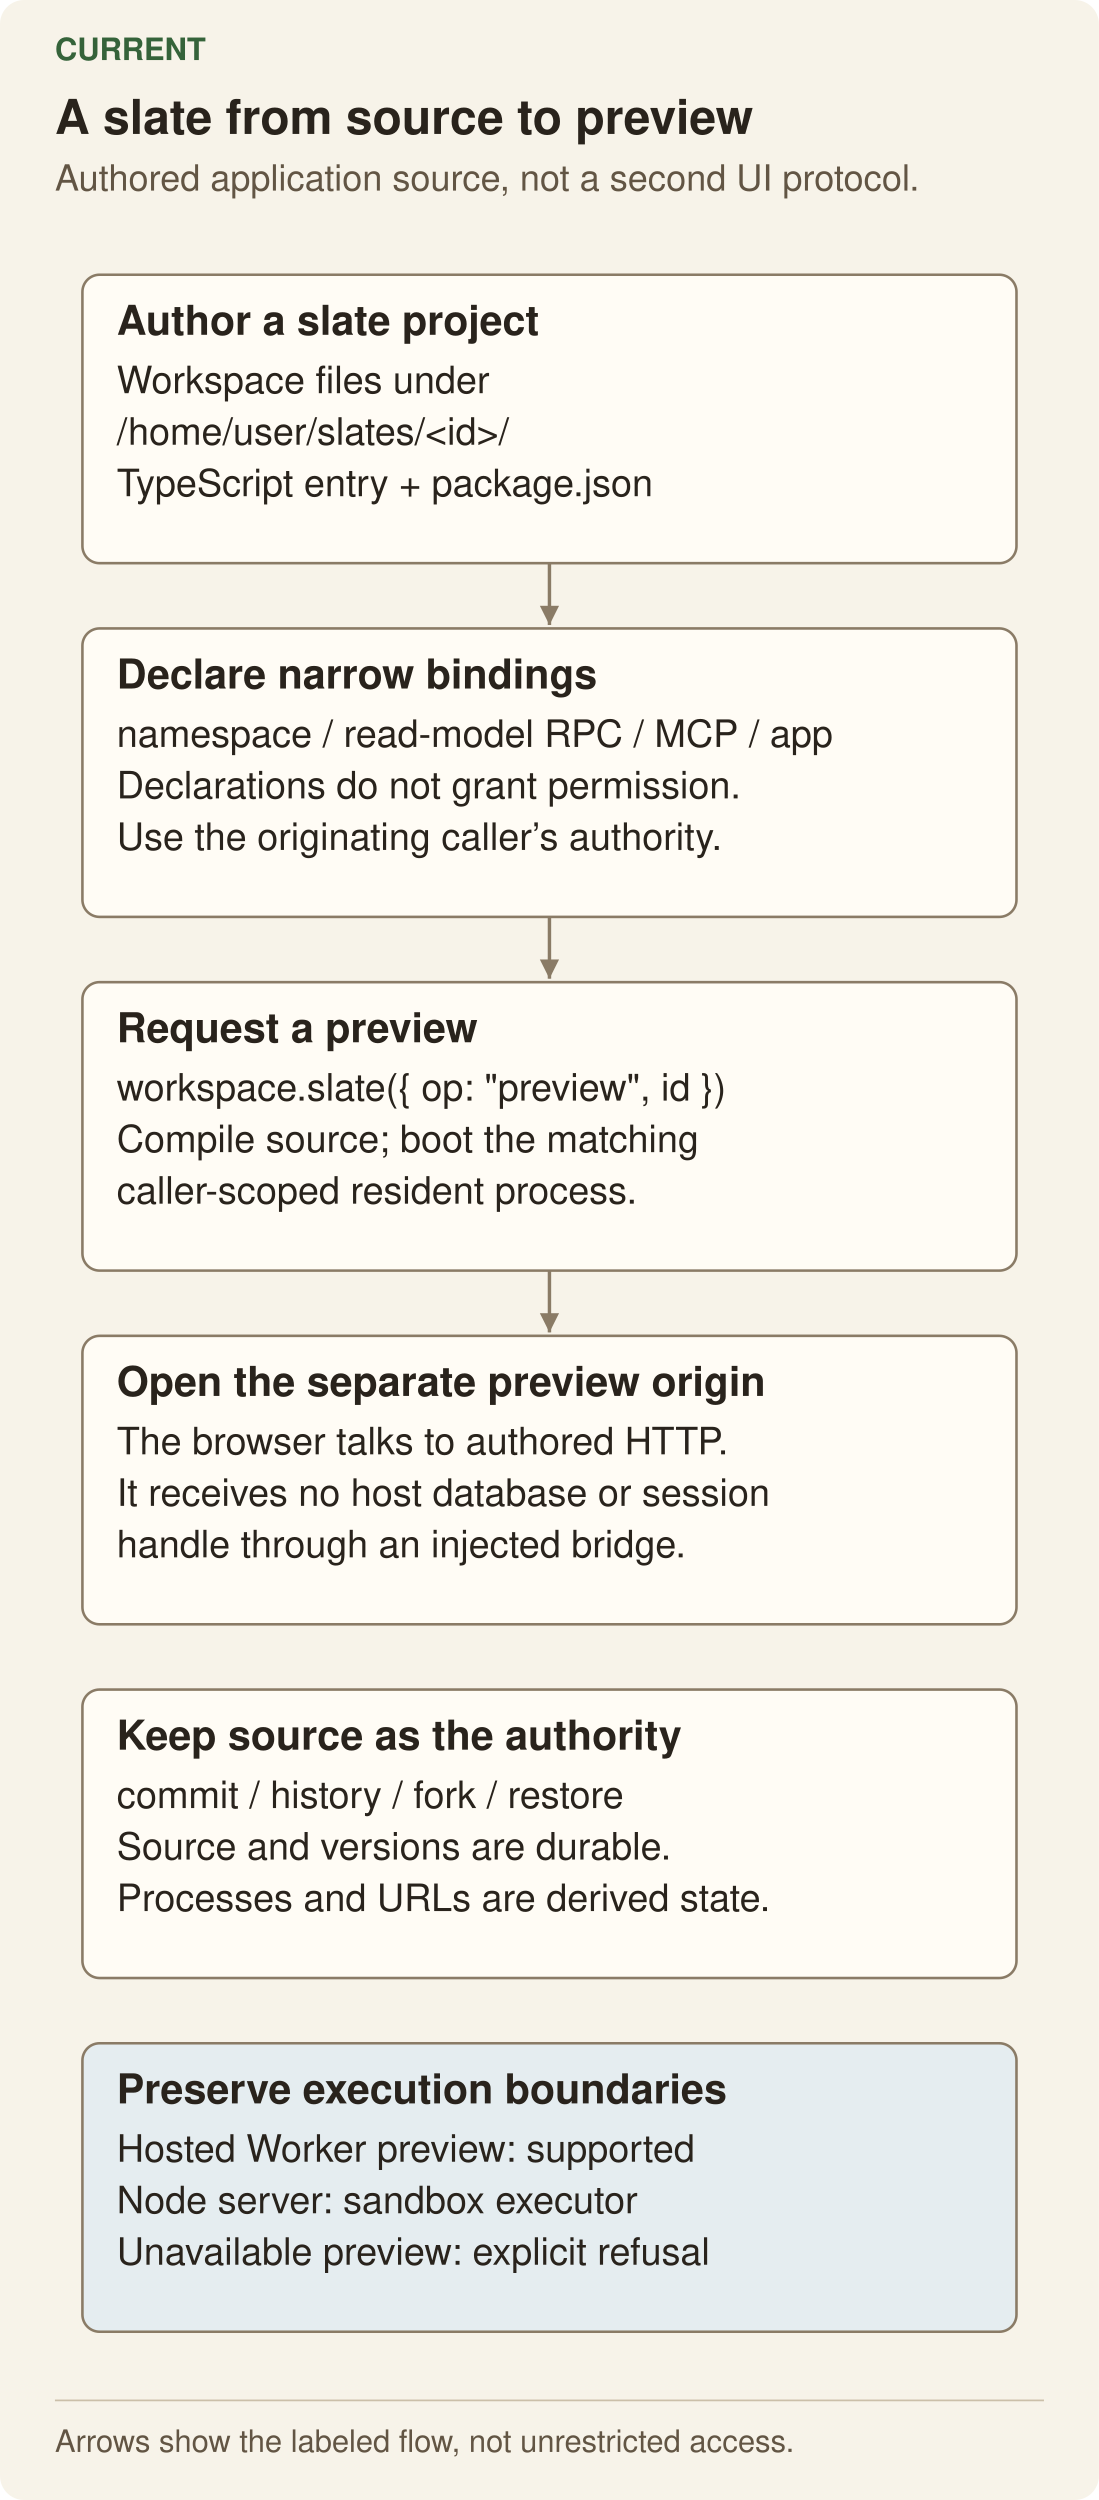
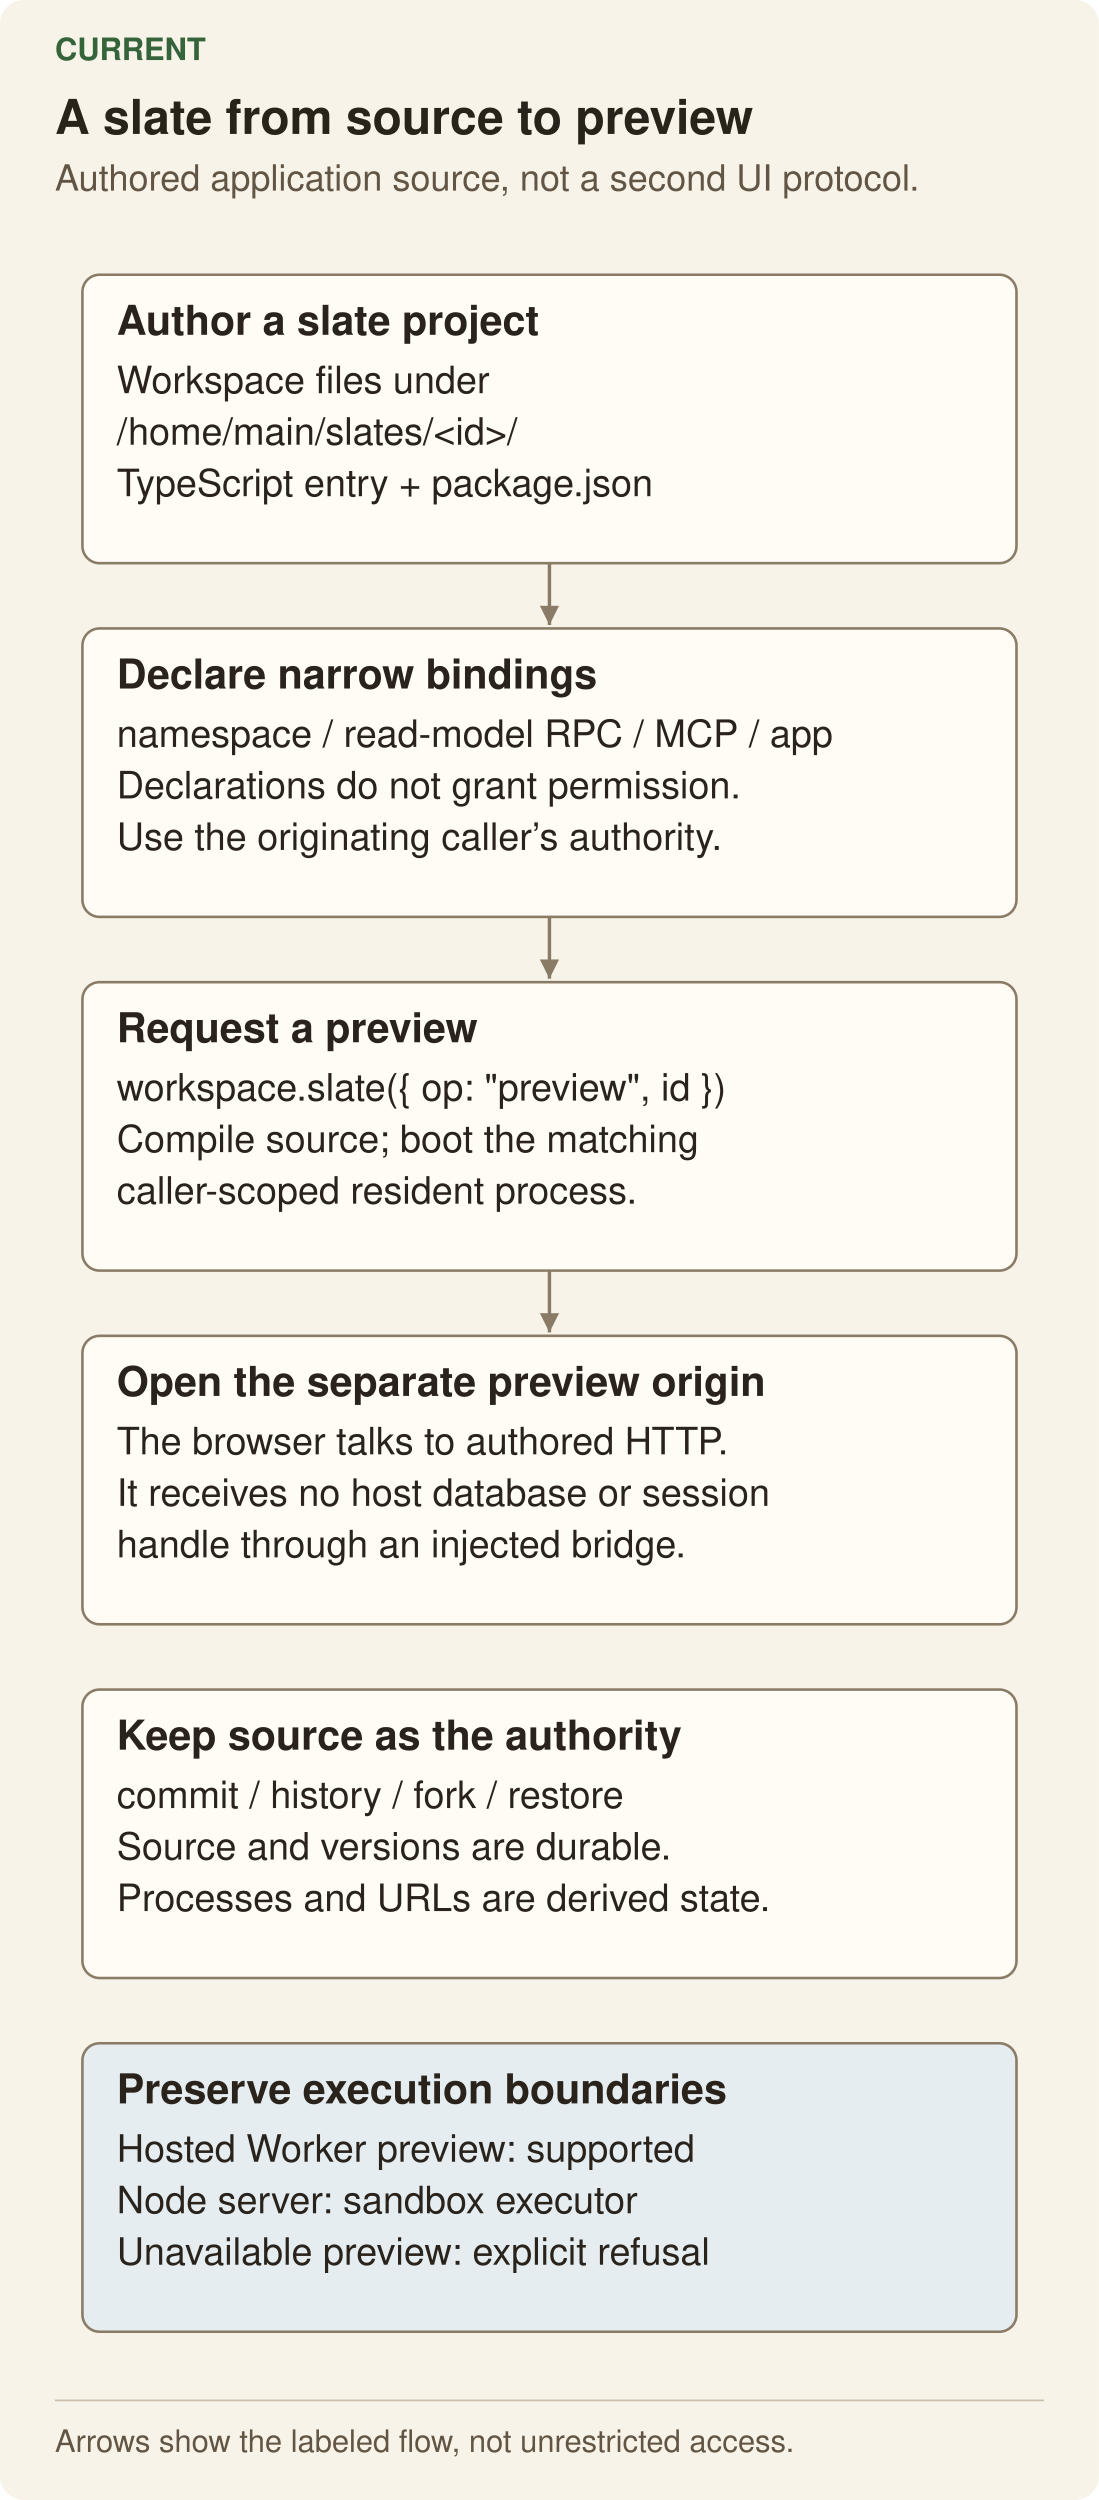
<svg xmlns="http://www.w3.org/2000/svg" width="640" height="1456" viewBox="0 0 640 1456" style="max-width:100%;height:auto;display:block" role="img" aria-labelledby="slate-title slate-desc">
  <style>text{font-family:ui-sans-serif,-apple-system,BlinkMacSystemFont,"Segoe UI",Helvetica,Arial,sans-serif}path,rect{vector-effect:non-scaling-stroke}</style>
  <defs>
    <marker id="slate-arrow" viewBox="0 0 10 10" refX="9" refY="5" markerWidth="7" markerHeight="7" orient="auto-start-reverse">
      <path d="M1 1 L9 5 L1 9 Z" fill="#8A7B66" />
    </marker>
  </defs>
  <rect width="640" height="1456" rx="14" fill="#F7F3E9" />
  <text x="32" y="35" font-size="18" font-weight="700" fill="#35633A" text-anchor="start">
    <tspan x="32" dy="0">CURRENT</tspan>
  </text>
  <text x="32" y="78" font-size="28" font-weight="650" fill="#29231C" text-anchor="start">
    <tspan x="32" dy="0">A slate from source to preview</tspan>
  </text>
  <text x="32" y="111" font-size="21" font-weight="400" fill="#625544" text-anchor="start">
    <tspan x="32" dy="0">Authored application source, not a second UI protocol.</tspan>
  </text>
  <g>
    <rect x="48" y="160" width="544" height="168" rx="10" fill="#FFFCF5" stroke="#8A7B66" stroke-width="1.5" />
    <text x="68" y="195" font-size="24" font-weight="650" fill="#29231C" text-anchor="start">
      <tspan x="68" dy="0">Author a slate project</tspan>
    </text>
    <text x="68" y="229" font-size="22" font-weight="400" fill="#29231C" text-anchor="start">
      <tspan x="68" dy="0">Workspace files under</tspan>
-       <tspan x="68" dy="30">/home/user/slates/&lt;id&gt;/</tspan>
+       <tspan x="68" dy="30">/home/main/slates/&lt;id&gt;/</tspan>
      <tspan x="68" dy="30">TypeScript entry + package.json</tspan>
    </text>
  </g>
  <path d="M320 328 V364" fill="none" stroke="#8A7B66" stroke-width="2" marker-end="url(#slate-arrow)" />
  <g>
    <rect x="48" y="366" width="544" height="168" rx="10" fill="#FFFCF5" stroke="#8A7B66" stroke-width="1.5" />
    <text x="68" y="401" font-size="24" font-weight="650" fill="#29231C" text-anchor="start">
      <tspan x="68" dy="0">Declare narrow bindings</tspan>
    </text>
    <text x="68" y="435" font-size="22" font-weight="400" fill="#29231C" text-anchor="start">
      <tspan x="68" dy="0">namespace / read-model RPC / MCP / app</tspan>
      <tspan x="68" dy="30">Declarations do not grant permission.</tspan>
      <tspan x="68" dy="30">Use the originating caller’s authority.</tspan>
    </text>
  </g>
  <path d="M320 534 V570" fill="none" stroke="#8A7B66" stroke-width="2" marker-end="url(#slate-arrow)" />
  <g>
    <rect x="48" y="572" width="544" height="168" rx="10" fill="#FFFCF5" stroke="#8A7B66" stroke-width="1.5" />
    <text x="68" y="607" font-size="24" font-weight="650" fill="#29231C" text-anchor="start">
      <tspan x="68" dy="0">Request a preview</tspan>
    </text>
    <text x="68" y="641" font-size="22" font-weight="400" fill="#29231C" text-anchor="start">
      <tspan x="68" dy="0">workspace.slate({ op: "preview", id })</tspan>
      <tspan x="68" dy="30">Compile source; boot the matching</tspan>
      <tspan x="68" dy="30">caller-scoped resident process.</tspan>
    </text>
  </g>
  <path d="M320 740 V776" fill="none" stroke="#8A7B66" stroke-width="2" marker-end="url(#slate-arrow)" />
  <g>
    <rect x="48" y="778" width="544" height="168" rx="10" fill="#FFFCF5" stroke="#8A7B66" stroke-width="1.5" />
    <text x="68" y="813" font-size="24" font-weight="650" fill="#29231C" text-anchor="start">
      <tspan x="68" dy="0">Open the separate preview origin</tspan>
    </text>
    <text x="68" y="847" font-size="22" font-weight="400" fill="#29231C" text-anchor="start">
      <tspan x="68" dy="0">The browser talks to authored HTTP.</tspan>
      <tspan x="68" dy="30">It receives no host database or session</tspan>
      <tspan x="68" dy="30">handle through an injected bridge.</tspan>
    </text>
  </g>
  <g>
    <rect x="48" y="984" width="544" height="168" rx="10" fill="#FFFCF5" stroke="#8A7B66" stroke-width="1.5" />
    <text x="68" y="1019" font-size="24" font-weight="650" fill="#29231C" text-anchor="start">
      <tspan x="68" dy="0">Keep source as the authority</tspan>
    </text>
    <text x="68" y="1053" font-size="22" font-weight="400" fill="#29231C" text-anchor="start">
      <tspan x="68" dy="0">commit / history / fork / restore</tspan>
      <tspan x="68" dy="30">Source and versions are durable.</tspan>
      <tspan x="68" dy="30">Processes and URLs are derived state.</tspan>
    </text>
  </g>
  <g>
    <rect x="48" y="1190" width="544" height="168" rx="10" fill="#E5EDF0" stroke="#8A7B66" stroke-width="1.5" />
    <text x="68" y="1225" font-size="24" font-weight="650" fill="#29231C" text-anchor="start">
      <tspan x="68" dy="0">Preserve execution boundaries</tspan>
    </text>
    <text x="68" y="1259" font-size="22" font-weight="400" fill="#29231C" text-anchor="start">
      <tspan x="68" dy="0">Hosted Worker preview: supported</tspan>
      <tspan x="68" dy="30">Node server: sandbox executor</tspan>
      <tspan x="68" dy="30">Unavailable preview: explicit refusal</tspan>
    </text>
  </g>
  <path d="M32 1398 H608" stroke="#CBBFA9" />
  <text x="32" y="1428" font-size="18" font-weight="400" fill="#625544" text-anchor="start">
    <tspan x="32" dy="0">Arrows show the labeled flow, not unrestricted access.</tspan>
  </text>
</svg>
